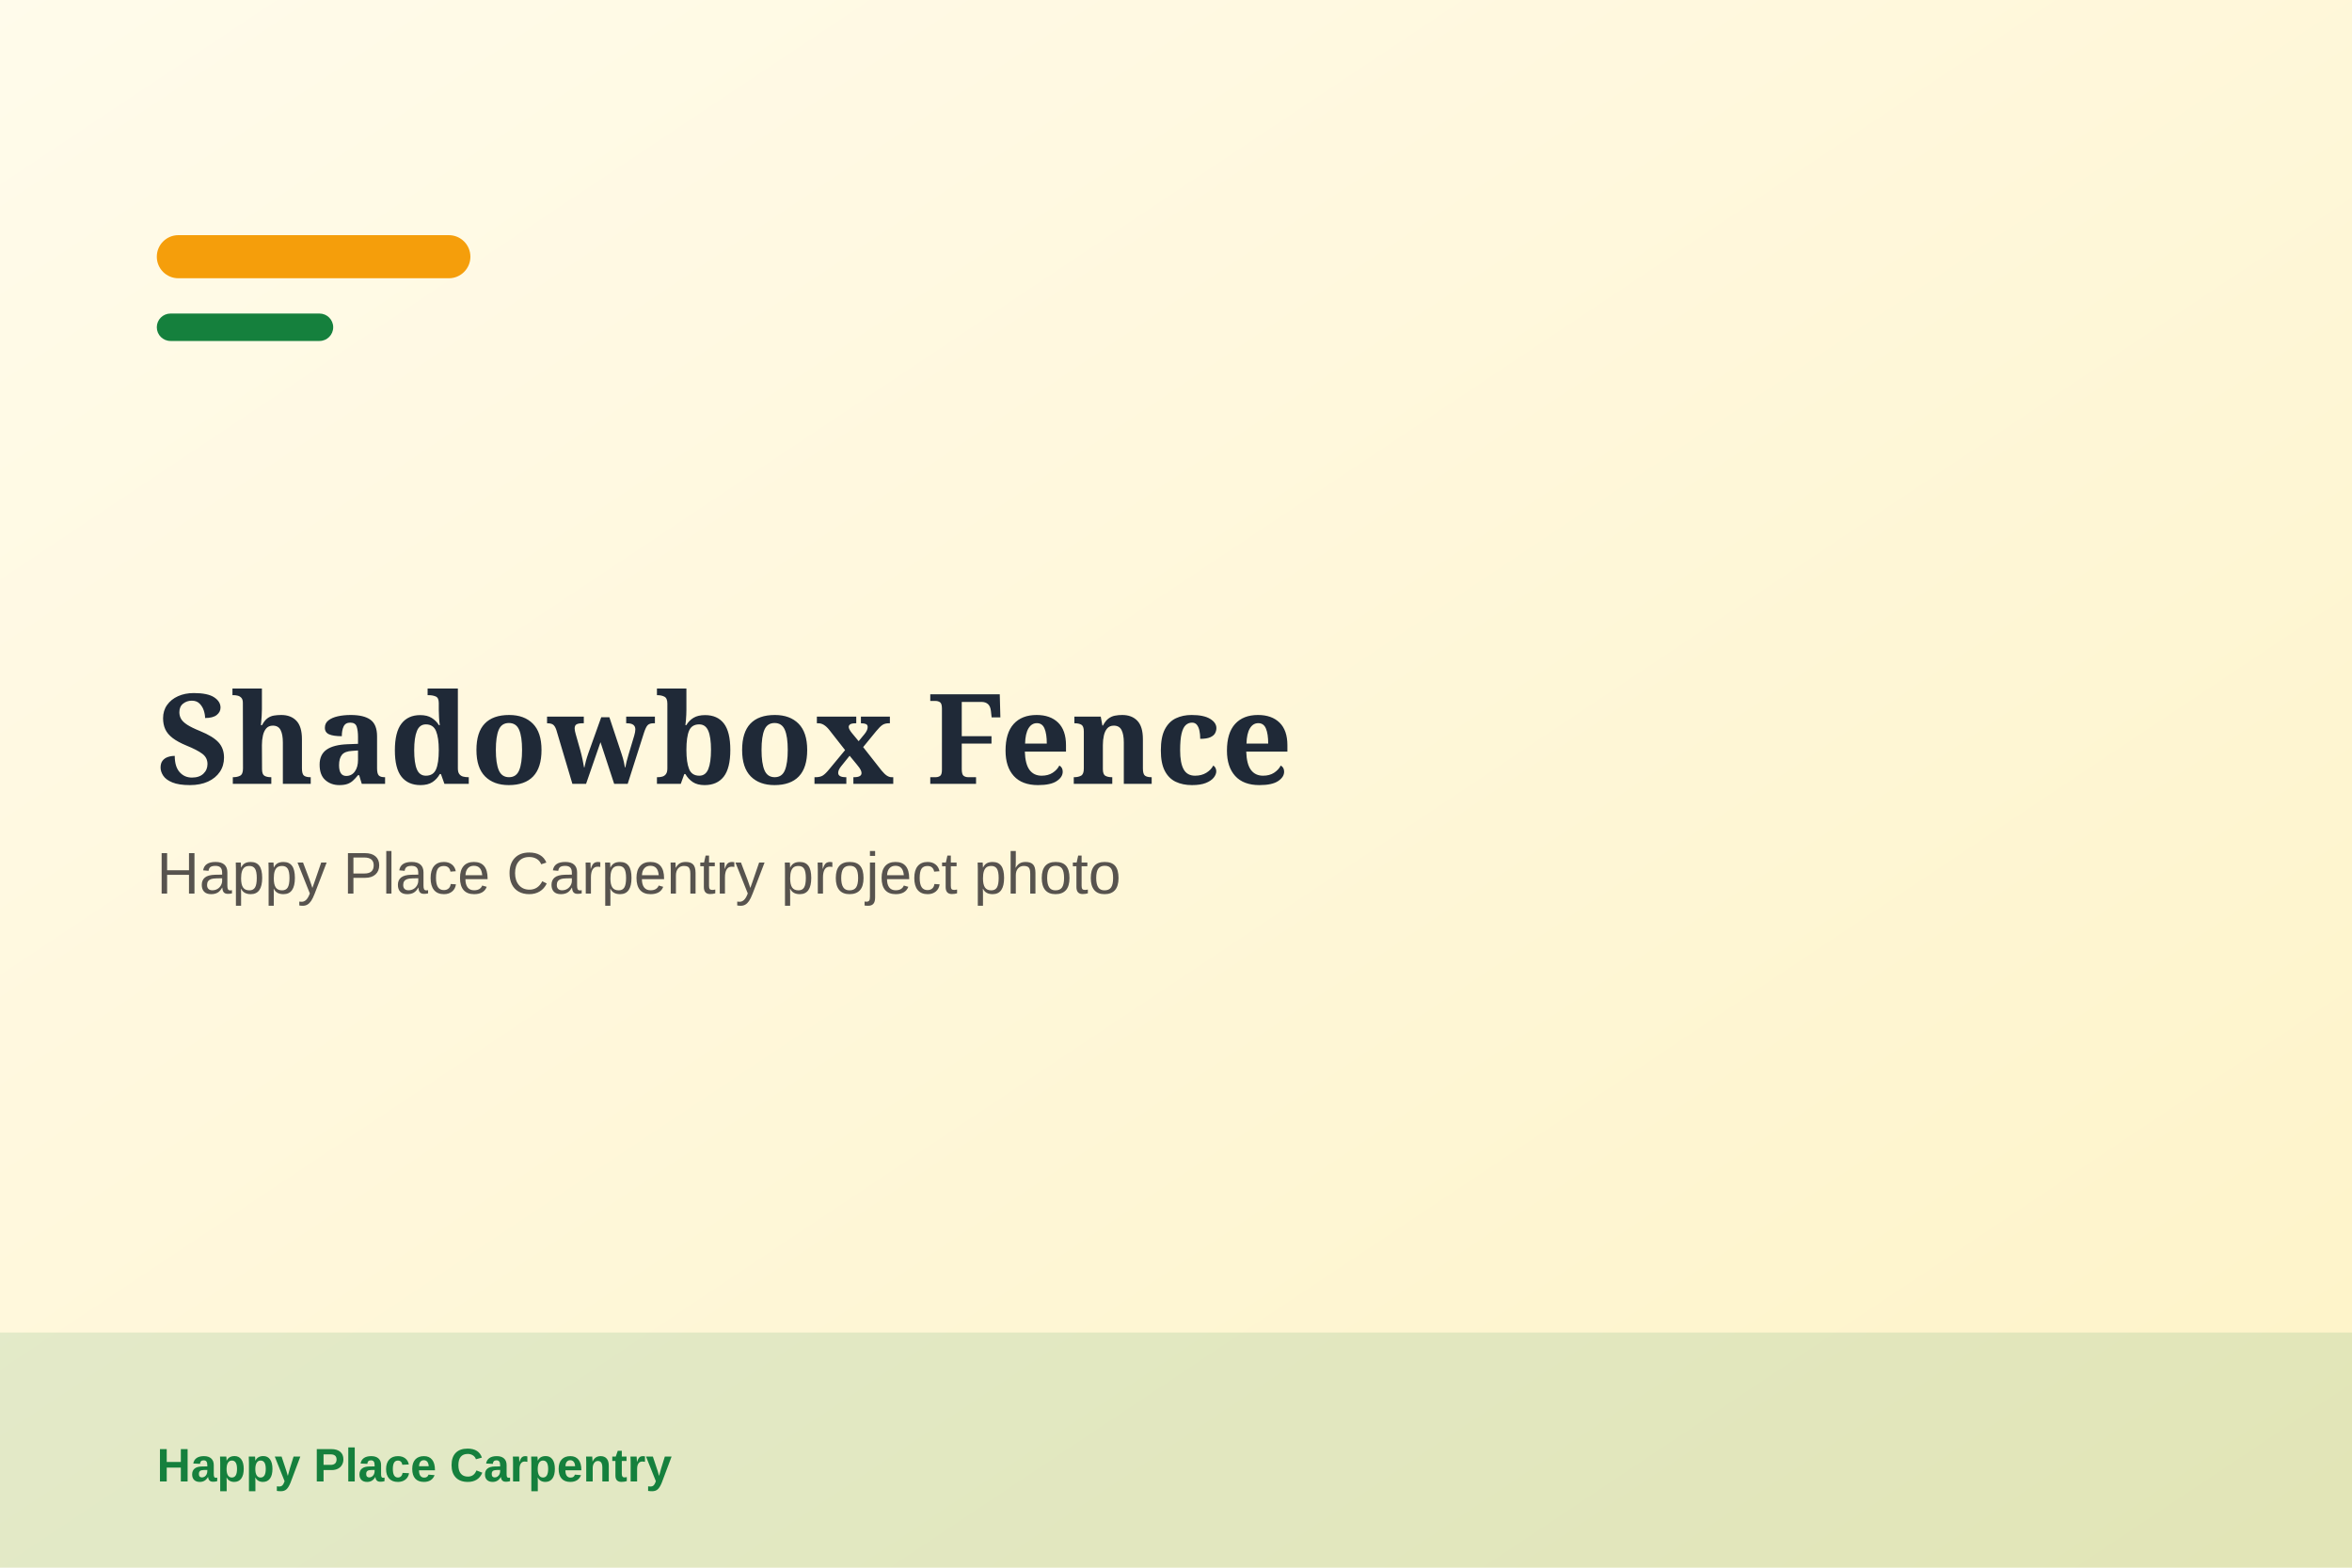
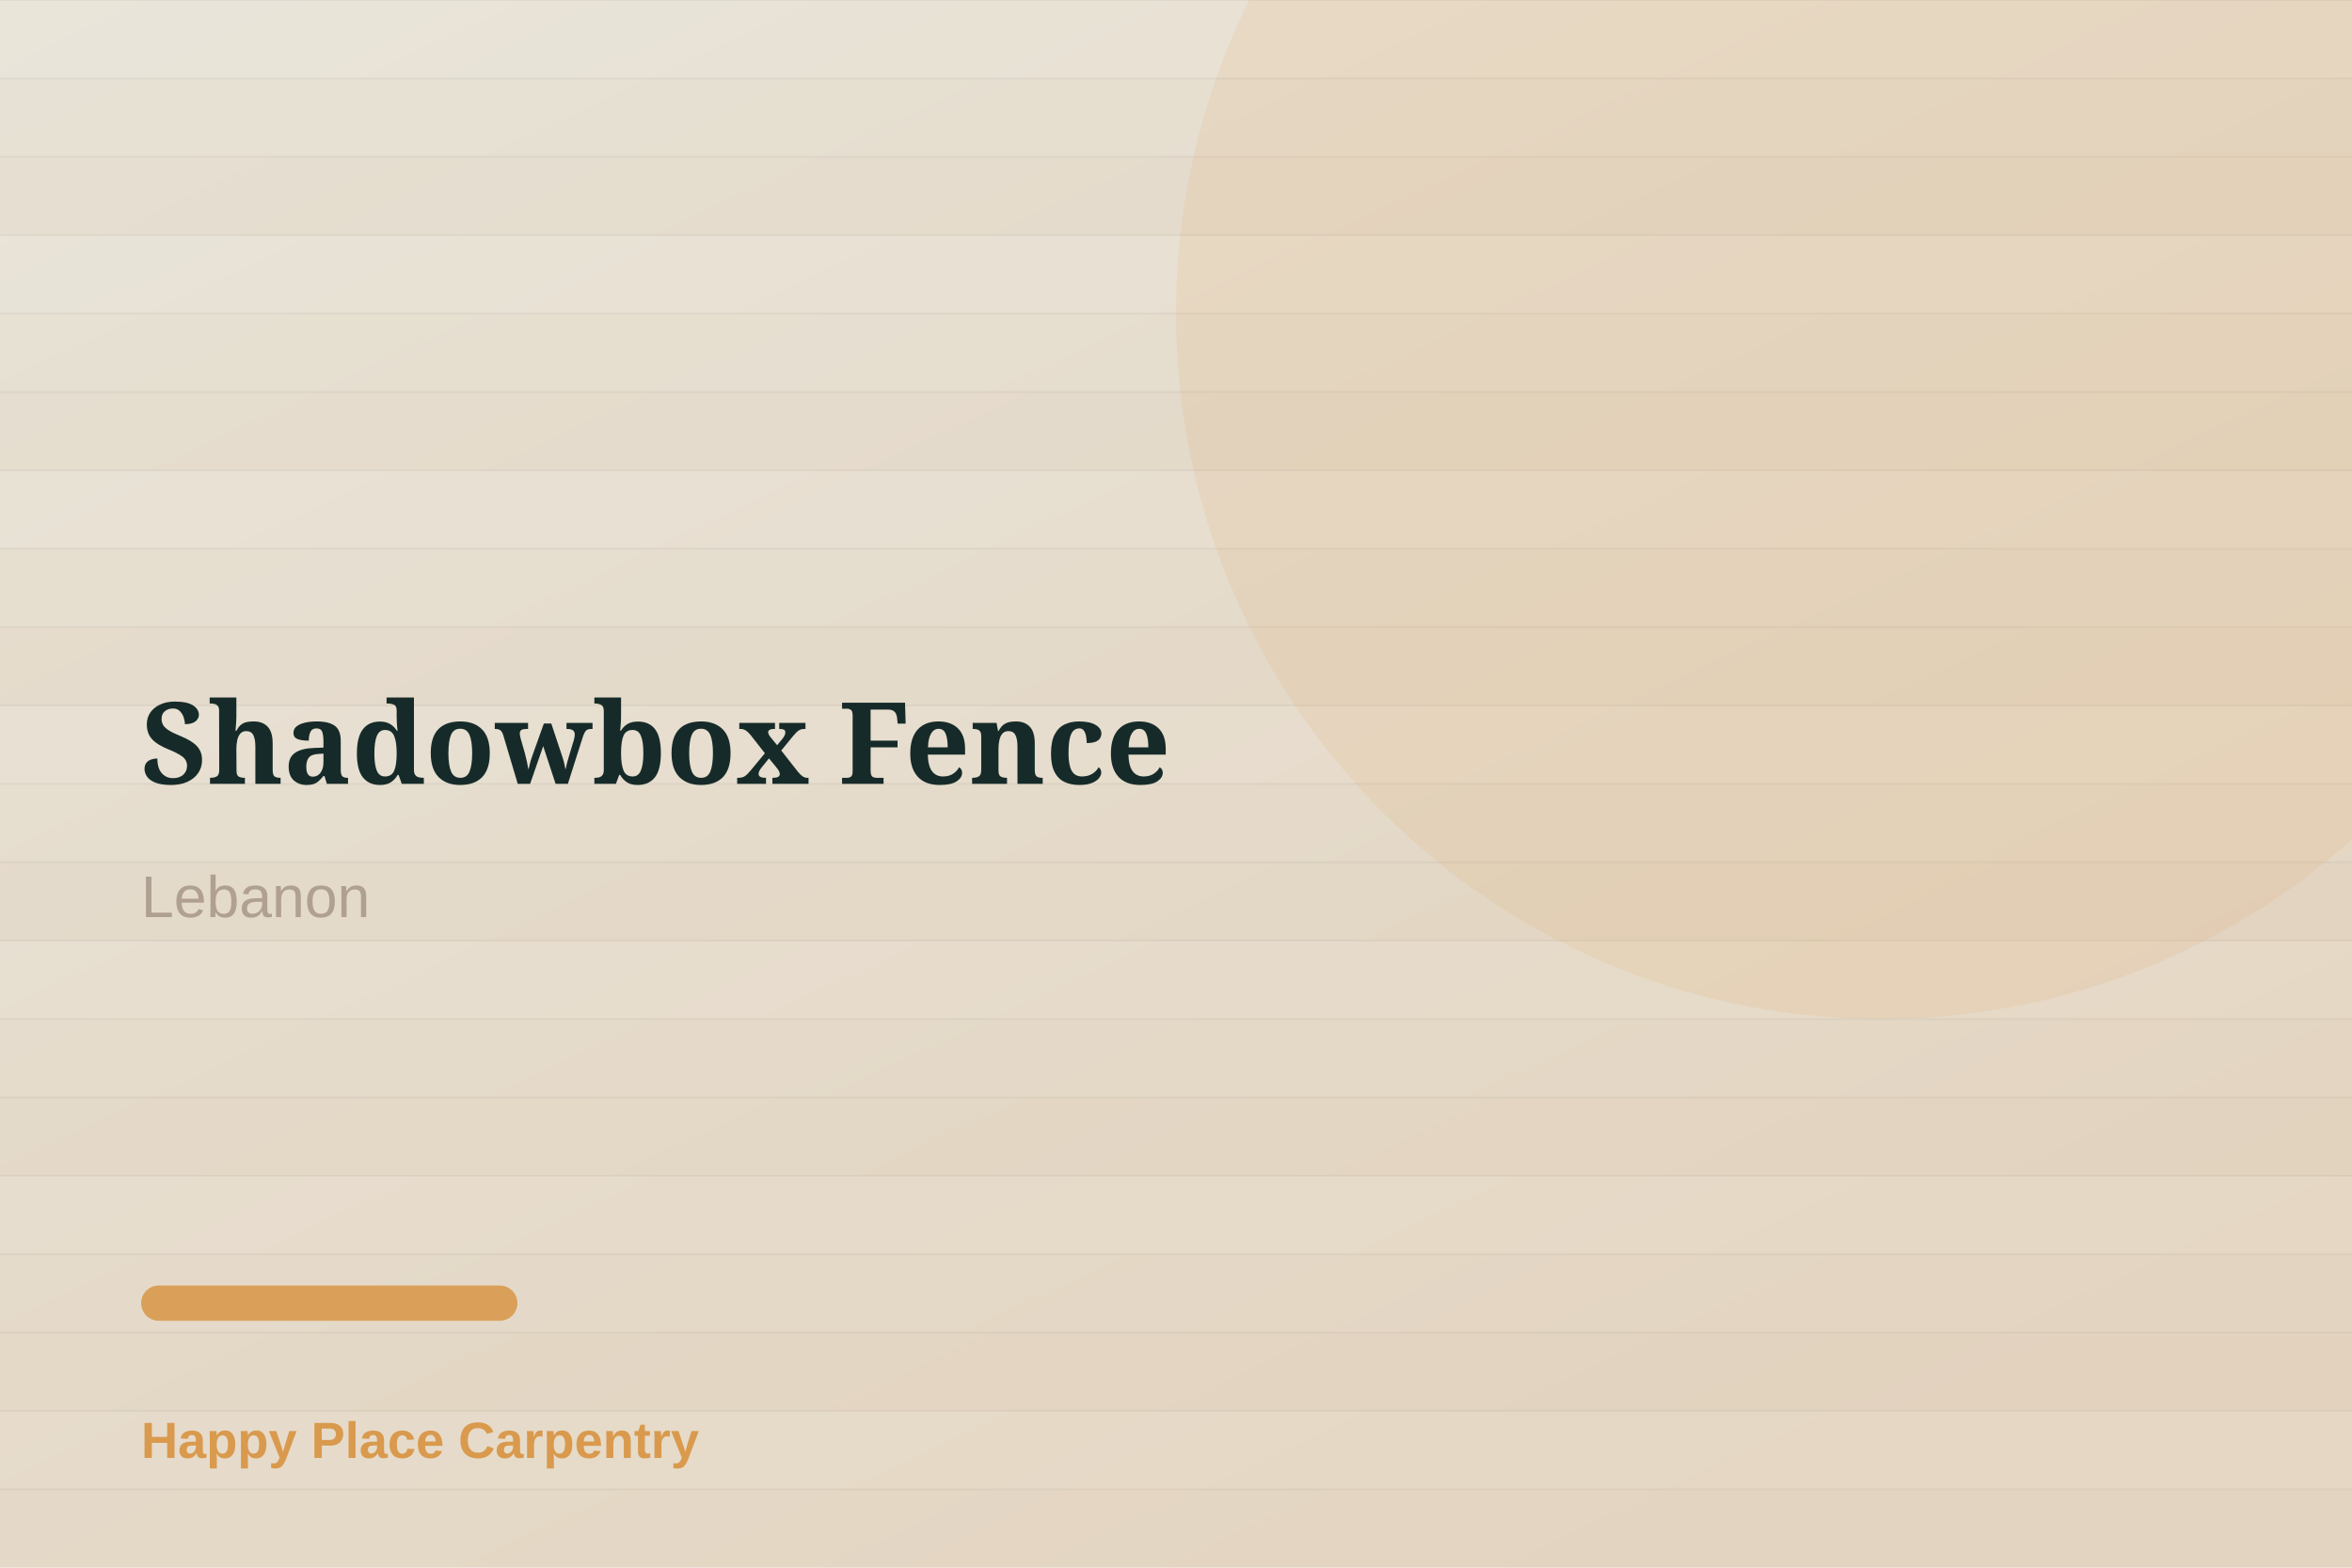
<svg xmlns="http://www.w3.org/2000/svg" width="1200" height="800" viewBox="0 0 1200 800" role="img" aria-label="Shadowbox Fence">
  <defs>
-     <linearGradient id="g" x1="0" y1="0" x2="1" y2="1">
-       <stop offset="0" stop-color="#fffbeb" />
-       <stop offset="1" stop-color="#fef3c7" />
+     <linearGradient id="g" x1="0" y1="0" x2="0.7" y2="1">
+       <stop offset="0" stop-color="#EDEAE0" />
+       <stop offset="1" stop-color="#E9DBC9" />
    </linearGradient>
  </defs>
  <rect width="1200" height="800" fill="url(#g)" />
-   <rect x="0" y="680" width="1200" height="120" fill="#15803d" opacity="0.12" />
-   <rect x="80" y="120" width="160" height="22" rx="11" fill="#f59e0b" />
-   <rect x="80" y="160" width="90" height="14" rx="7" fill="#15803d" />
-   <text x="80" y="400" font-family="Georgia, serif" font-size="64" font-weight="700" fill="#1f2937">Shadowbox Fence</text>
-   <text x="80" y="456" font-family="Arial, sans-serif" font-size="30" fill="#57534e">Happy Place Carpentry project photo</text>
-   <text x="80" y="756" font-family="Arial, sans-serif" font-size="24" fill="#15803d" font-weight="700">Happy Place Carpentry</text>
+   <rect x="0" y="0" width="1200" height="40" fill="#9c7a52" opacity="0.05" />
+   <line x1="0" y1="0" x2="1200" y2="0" stroke="#000" stroke-opacity="0.04" />
+   <rect x="0" y="40" width="1200" height="40" fill="#9c7a52" opacity="0.07" />
+   <line x1="0" y1="40" x2="1200" y2="40" stroke="#000" stroke-opacity="0.04" />
+   <rect x="0" y="80" width="1200" height="40" fill="#9c7a52" opacity="0.09" />
+   <line x1="0" y1="80" x2="1200" y2="80" stroke="#000" stroke-opacity="0.04" />
+   <rect x="0" y="120" width="1200" height="40" fill="#9c7a52" opacity="0.05" />
+   <line x1="0" y1="120" x2="1200" y2="120" stroke="#000" stroke-opacity="0.04" />
+   <rect x="0" y="160" width="1200" height="40" fill="#9c7a52" opacity="0.07" />
+   <line x1="0" y1="160" x2="1200" y2="160" stroke="#000" stroke-opacity="0.04" />
+   <rect x="0" y="200" width="1200" height="40" fill="#9c7a52" opacity="0.09" />
+   <line x1="0" y1="200" x2="1200" y2="200" stroke="#000" stroke-opacity="0.04" />
+   <rect x="0" y="240" width="1200" height="40" fill="#9c7a52" opacity="0.05" />
+   <line x1="0" y1="240" x2="1200" y2="240" stroke="#000" stroke-opacity="0.04" />
+   <rect x="0" y="280" width="1200" height="40" fill="#9c7a52" opacity="0.07" />
+   <line x1="0" y1="280" x2="1200" y2="280" stroke="#000" stroke-opacity="0.04" />
+   <rect x="0" y="320" width="1200" height="40" fill="#9c7a52" opacity="0.09" />
+   <line x1="0" y1="320" x2="1200" y2="320" stroke="#000" stroke-opacity="0.04" />
+   <rect x="0" y="360" width="1200" height="40" fill="#9c7a52" opacity="0.05" />
+   <line x1="0" y1="360" x2="1200" y2="360" stroke="#000" stroke-opacity="0.04" />
+   <rect x="0" y="400" width="1200" height="40" fill="#9c7a52" opacity="0.07" />
+   <line x1="0" y1="400" x2="1200" y2="400" stroke="#000" stroke-opacity="0.04" />
+   <rect x="0" y="440" width="1200" height="40" fill="#9c7a52" opacity="0.09" />
+   <line x1="0" y1="440" x2="1200" y2="440" stroke="#000" stroke-opacity="0.04" />
+   <rect x="0" y="480" width="1200" height="40" fill="#9c7a52" opacity="0.05" />
+   <line x1="0" y1="480" x2="1200" y2="480" stroke="#000" stroke-opacity="0.04" />
+   <rect x="0" y="520" width="1200" height="40" fill="#9c7a52" opacity="0.07" />
+   <line x1="0" y1="520" x2="1200" y2="520" stroke="#000" stroke-opacity="0.04" />
+   <rect x="0" y="560" width="1200" height="40" fill="#9c7a52" opacity="0.09" />
+   <line x1="0" y1="560" x2="1200" y2="560" stroke="#000" stroke-opacity="0.04" />
+   <rect x="0" y="600" width="1200" height="40" fill="#9c7a52" opacity="0.05" />
+   <line x1="0" y1="600" x2="1200" y2="600" stroke="#000" stroke-opacity="0.04" />
+   <rect x="0" y="640" width="1200" height="40" fill="#9c7a52" opacity="0.07" />
+   <line x1="0" y1="640" x2="1200" y2="640" stroke="#000" stroke-opacity="0.04" />
+   <rect x="0" y="680" width="1200" height="40" fill="#9c7a52" opacity="0.09" />
+   <line x1="0" y1="680" x2="1200" y2="680" stroke="#000" stroke-opacity="0.04" />
+   <rect x="0" y="720" width="1200" height="40" fill="#9c7a52" opacity="0.05" />
+   <line x1="0" y1="720" x2="1200" y2="720" stroke="#000" stroke-opacity="0.04" />
+   <rect x="0" y="760" width="1200" height="40" fill="#9c7a52" opacity="0.07" />
+   <line x1="0" y1="760" x2="1200" y2="760" stroke="#000" stroke-opacity="0.04" />
+   <circle cx="960" cy="160" r="360" fill="#d99a4e" opacity="0.12" />
+   <rect x="72" y="656" width="192" height="18" rx="9" fill="#d99a4e" opacity="0.9" />
+   <text x="72" y="400" font-family="Georgia, serif" font-size="58" font-weight="700" fill="#162b29">Shadowbox Fence</text>
+   <text x="72" y="468" font-family="Arial, sans-serif" font-size="30" fill="#B0A092">Lebanon</text>
+   <text x="72" y="744" font-family="Arial, sans-serif" font-size="26" fill="#d99a4e" font-weight="700">Happy Place Carpentry</text>
</svg>
